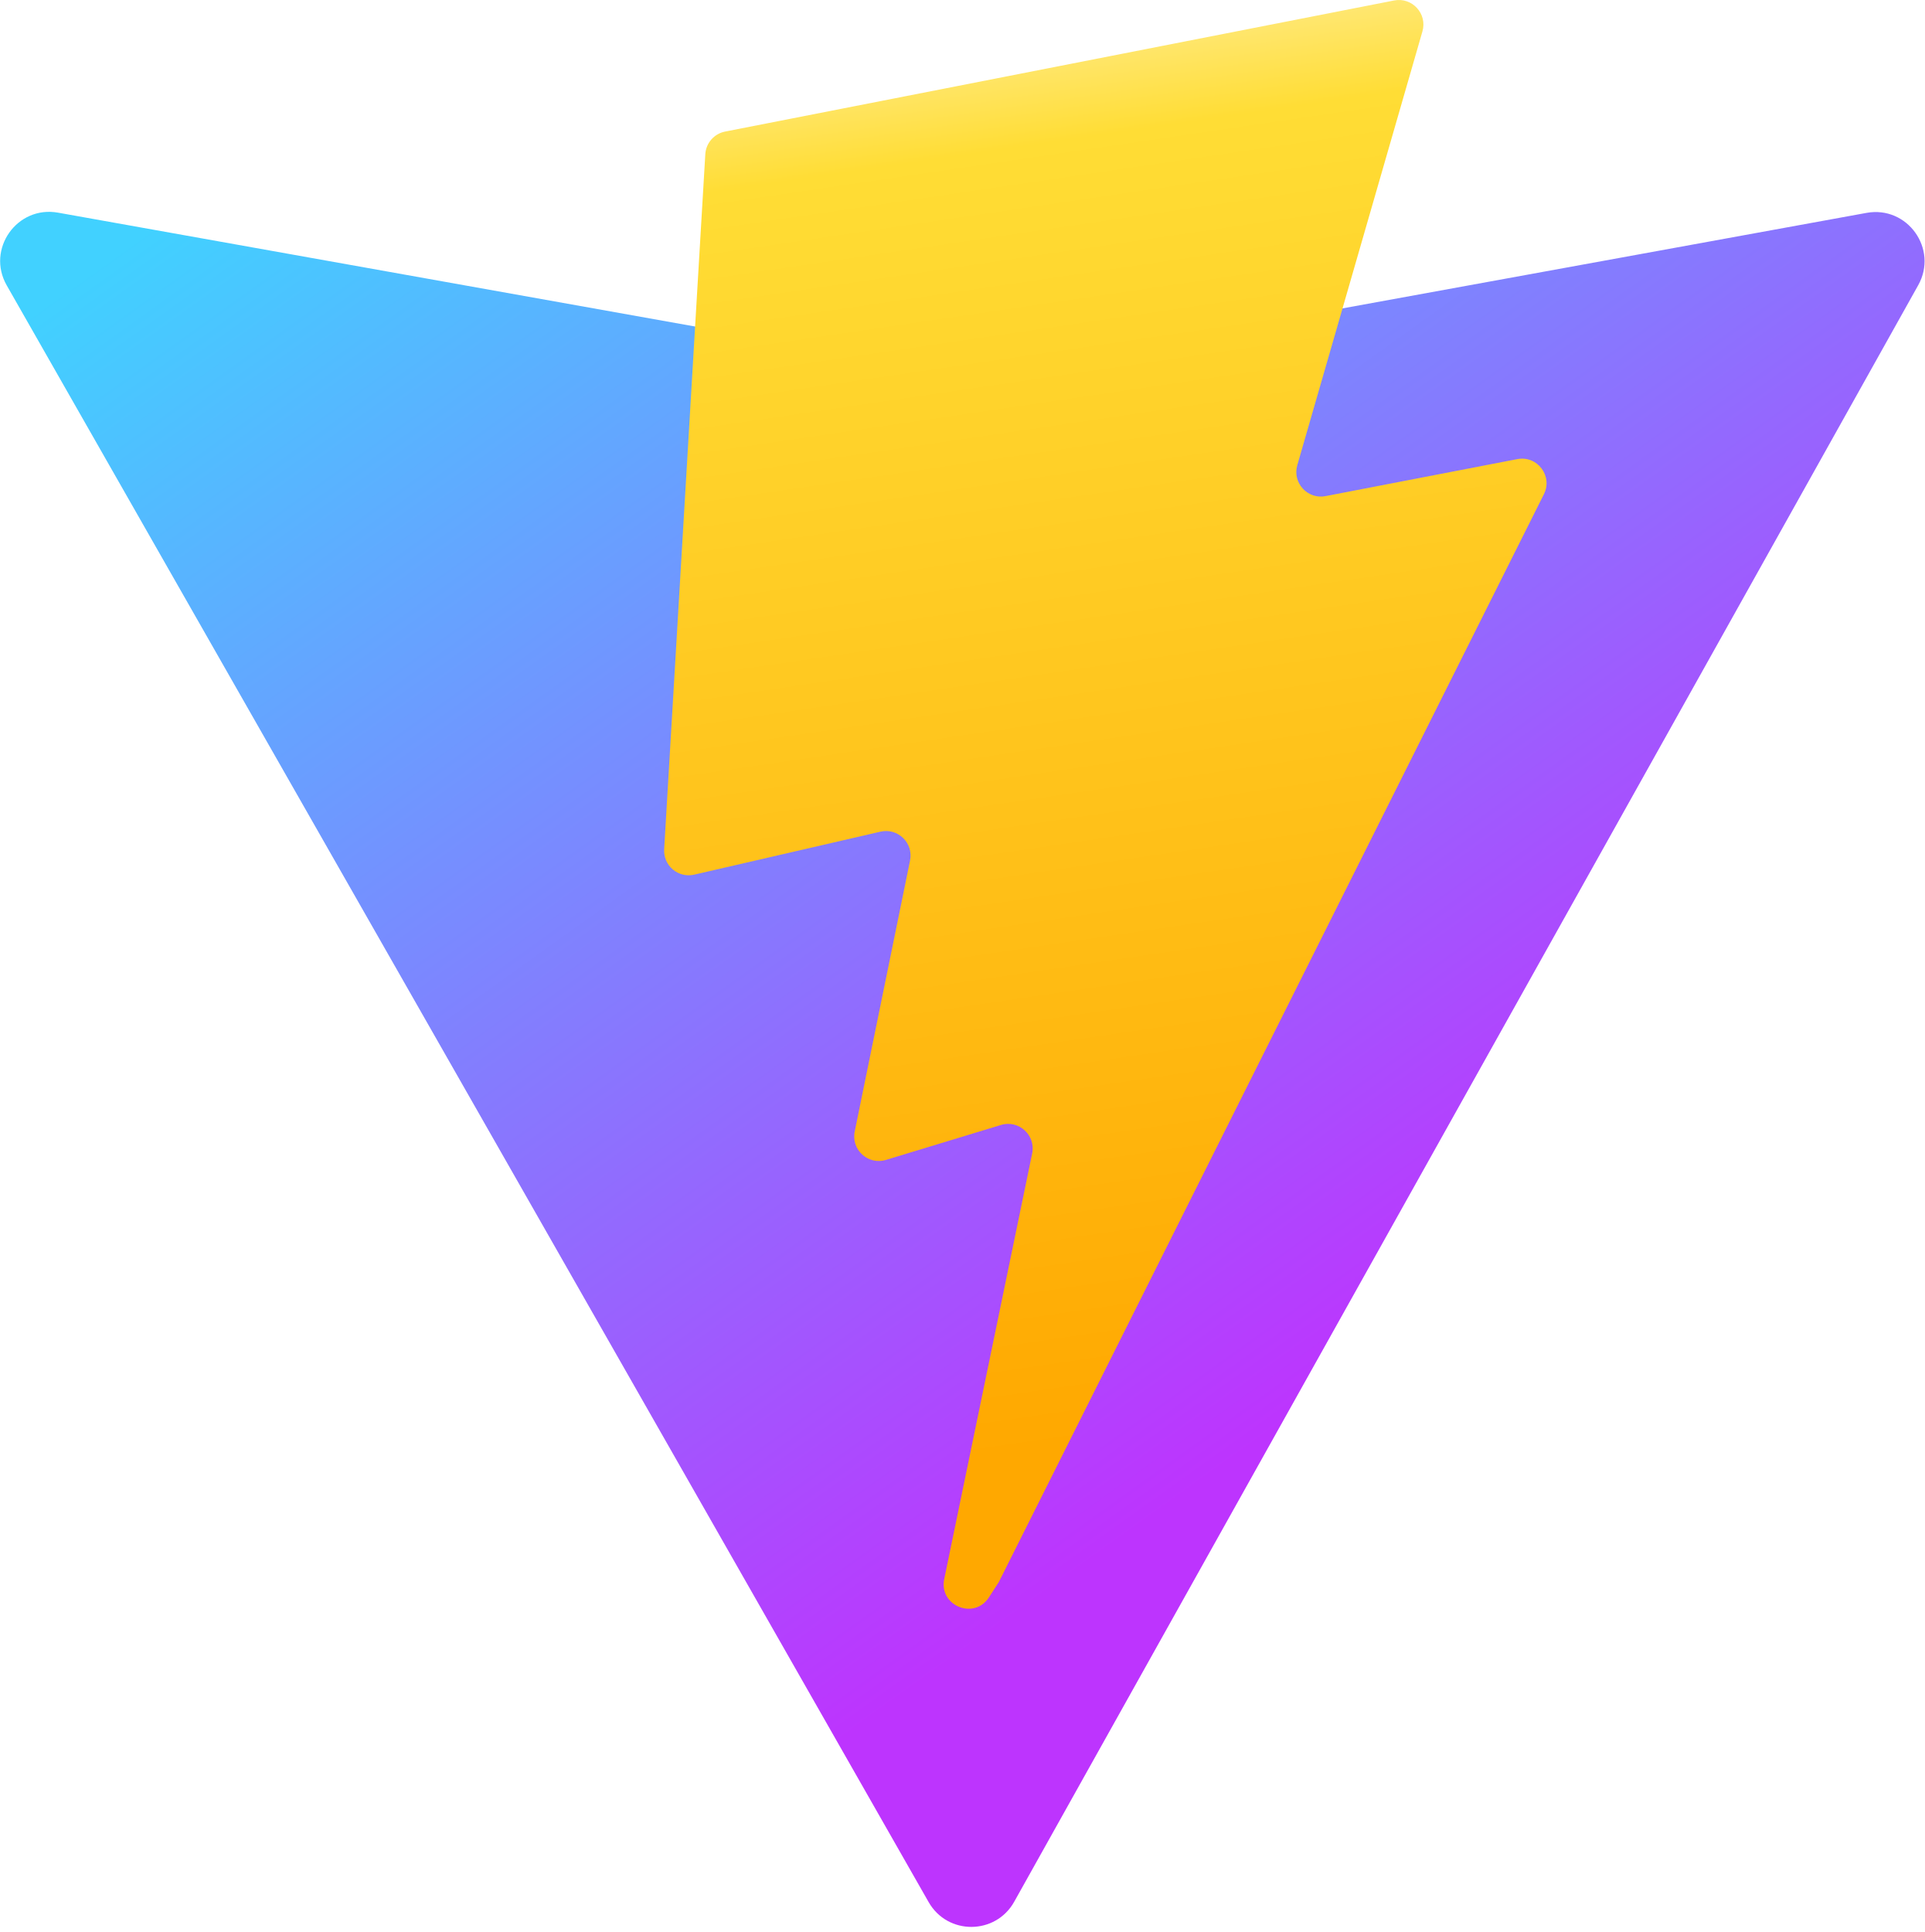
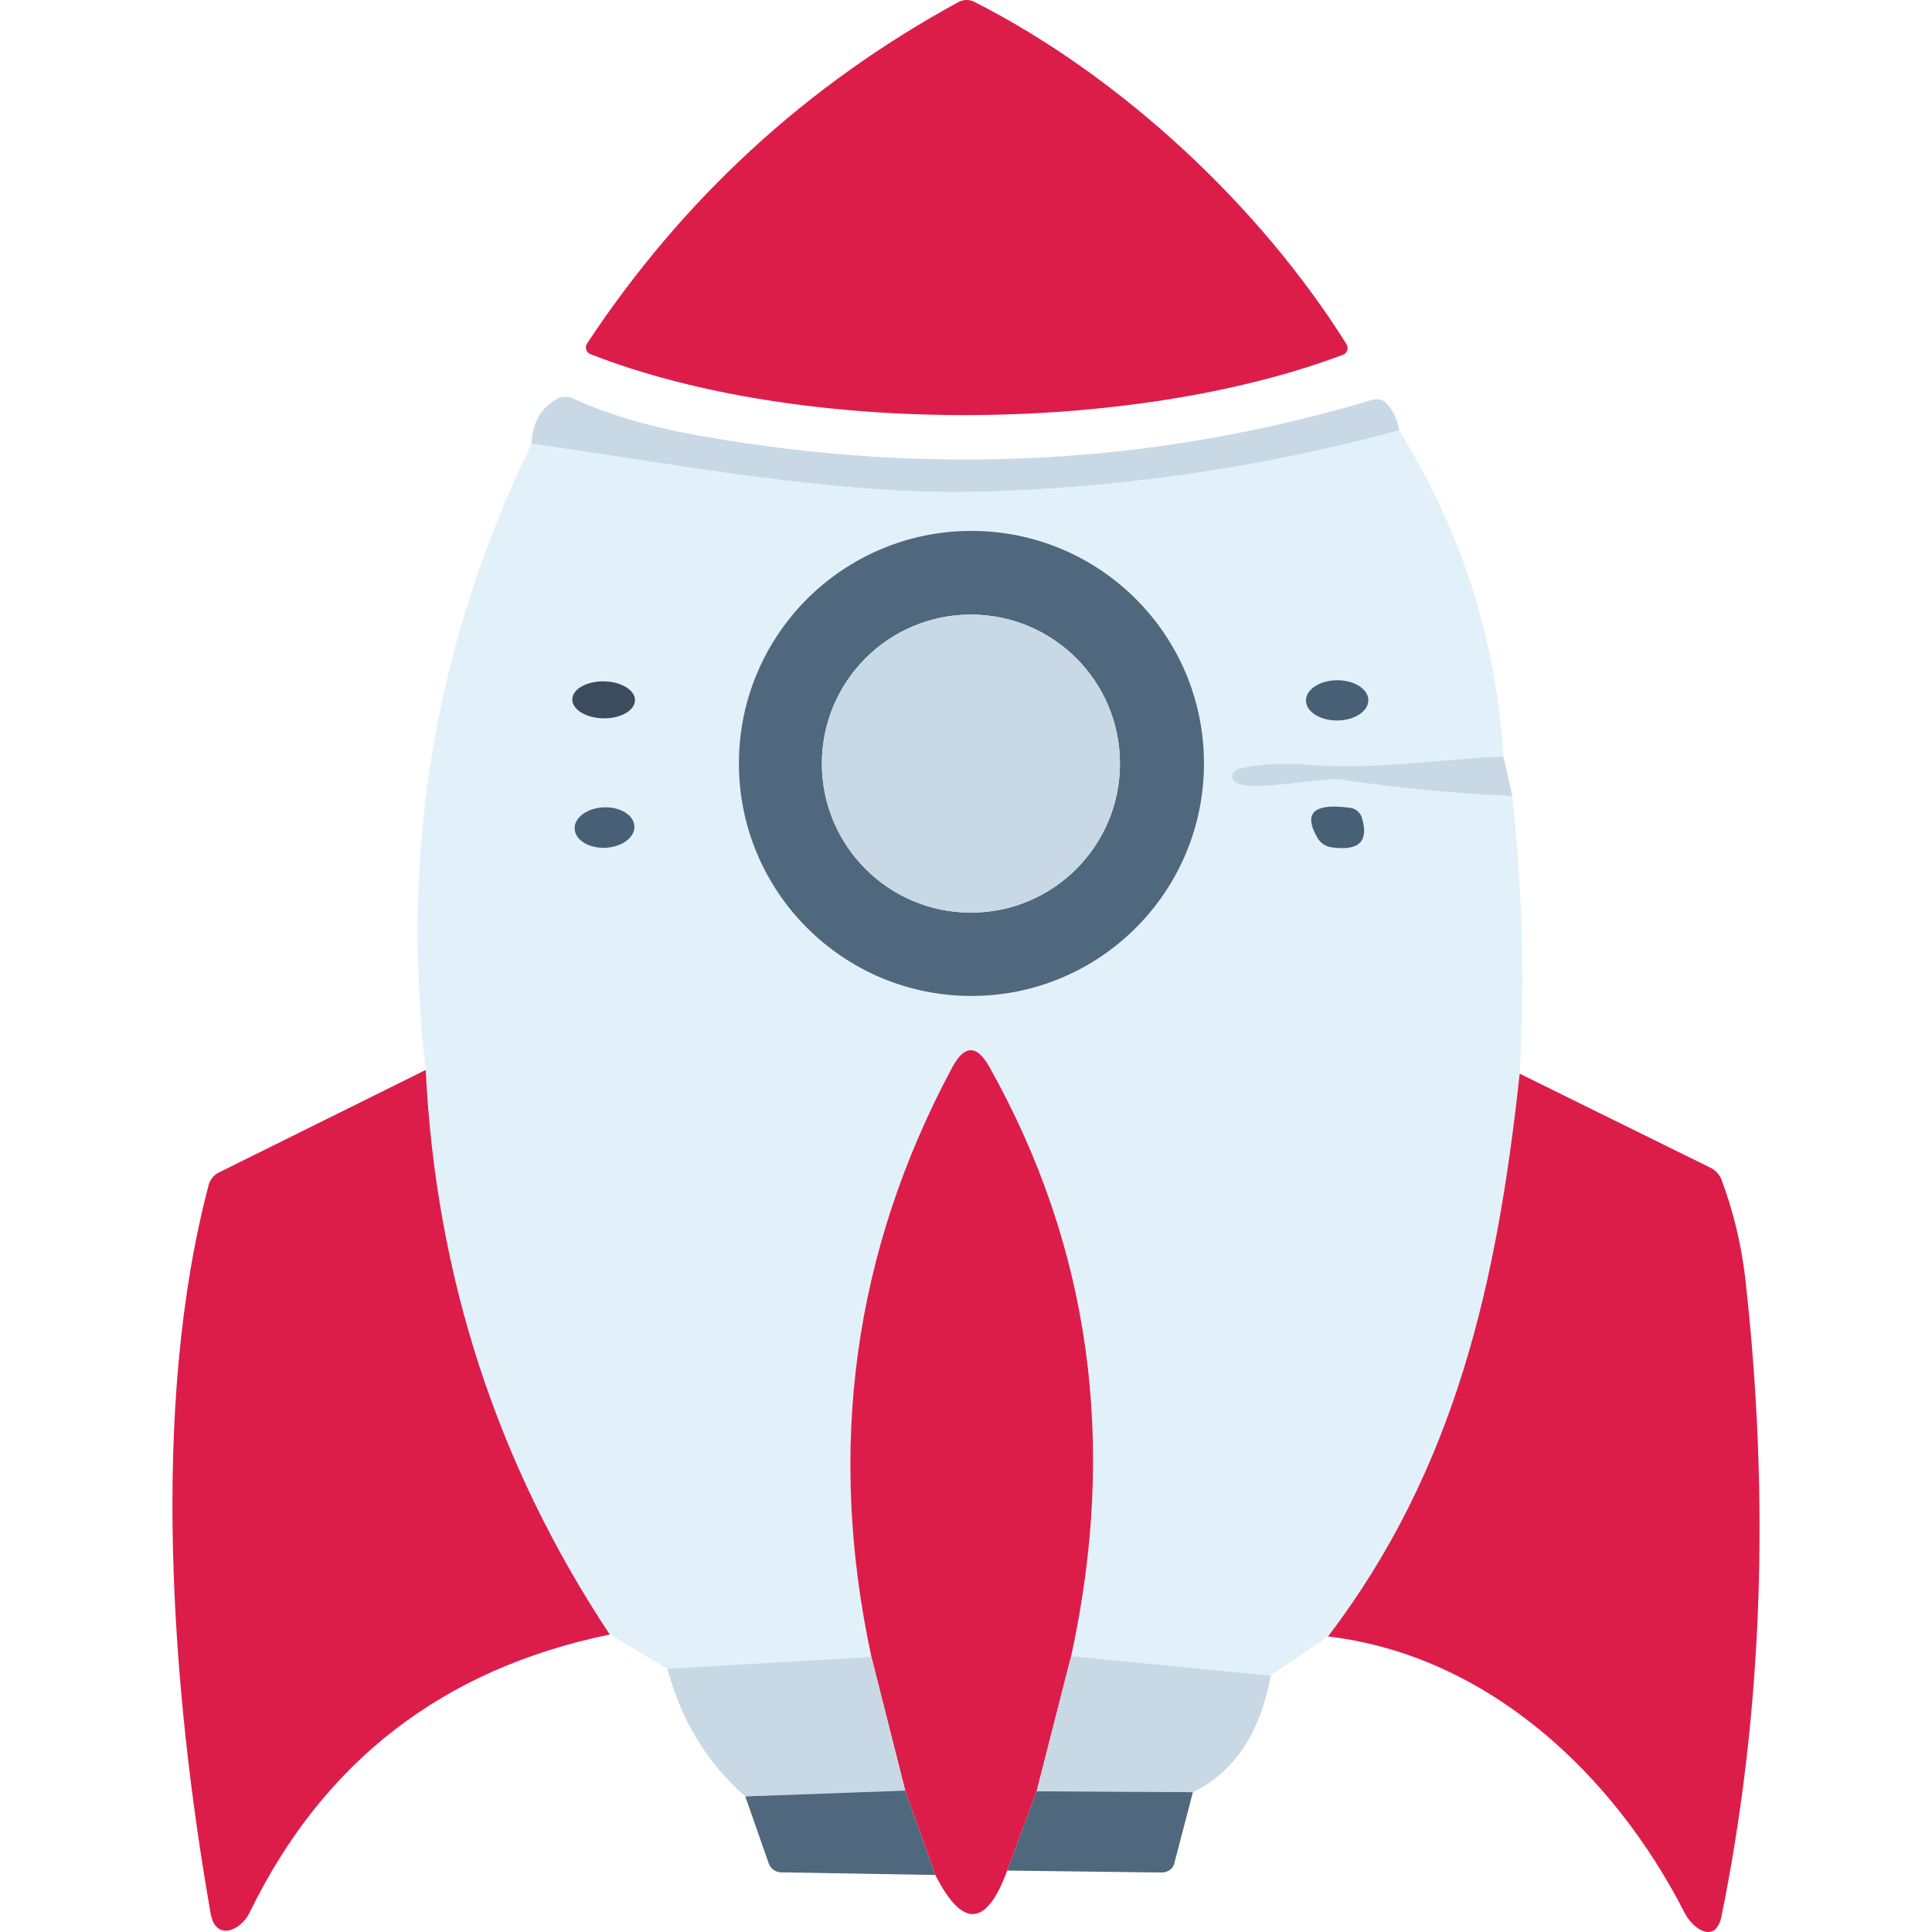
- <svg xmlns="http://www.w3.org/2000/svg" aria-hidden="true" role="img" class="iconify iconify--logos" width="31.88" height="32" preserveAspectRatio="xMidYMid meet" viewBox="0 0 256 257">
-   <defs>
-     <linearGradient id="IconifyId1813088fe1fbc01fb466" x1="-.828%" x2="57.636%" y1="7.652%" y2="78.411%">
-       <stop offset="0%" stop-color="#41D1FF" />
-       <stop offset="100%" stop-color="#BD34FE" />
-     </linearGradient>
-     <linearGradient id="IconifyId1813088fe1fbc01fb467" x1="43.376%" x2="50.316%" y1="2.242%" y2="89.03%">
-       <stop offset="0%" stop-color="#FFEA83" />
-       <stop offset="8.333%" stop-color="#FFDD35" />
-       <stop offset="100%" stop-color="#FFA800" />
-     </linearGradient>
-   </defs>
-   <path fill="url(#IconifyId1813088fe1fbc01fb466)" d="M255.153 37.938L134.897 252.976c-2.483 4.44-8.862 4.466-11.382.048L.875 37.958c-2.746-4.814 1.371-10.646 6.827-9.67l120.385 21.517a6.537 6.537 0 0 0 2.322-.004l117.867-21.483c5.438-.991 9.574 4.796 6.877 9.62Z" />
-   <path fill="url(#IconifyId1813088fe1fbc01fb467)" d="M185.432.063L96.44 17.501a3.268 3.268 0 0 0-2.634 3.014l-5.474 92.456a3.268 3.268 0 0 0 3.997 3.378l24.777-5.718c2.318-.535 4.413 1.507 3.936 3.838l-7.361 36.047c-.495 2.426 1.782 4.5 4.151 3.78l15.304-4.649c2.372-.72 4.652 1.36 4.15 3.788l-11.698 56.621c-.732 3.542 3.979 5.473 5.943 2.437l1.313-2.028l72.516-144.72c1.215-2.423-.88-5.186-3.54-4.672l-25.505 4.922c-2.396.462-4.435-1.77-3.759-4.114l16.646-57.705c.677-2.35-1.37-4.583-3.769-4.113Z" />
+ <svg xmlns="http://www.w3.org/2000/svg" t="1713857755438" class="icon" viewBox="0 0 1024 1024" version="1.1" p-id="3834" width="200" height="200">
+   <path d="M516.291 0.918c77.587 39.307 151.347 108.025 197.377 181.504a3.884 3.884 0 0 1 0.401 3.286 3.679 3.679 0 0 1-2.269 2.315c-111.573 42.108-287.849 43.322-398.955-0.373a3.679 3.679 0 0 1-2.157-2.372 3.884 3.884 0 0 1 0.467-3.23c50.791-76.803 116.4-137.118 196.816-180.944a9.066 9.066 0 0 1 8.31-0.187z" fill="#DC1D4A" p-id="3835" />
+   <path d="M741.584 228.172a942.991 942.991 0 0 1-222.399 32.492c-75.907 1.867-157.976-14.098-237.431-25.489 0.429-11.204 5.004-19.168 13.725-23.902 2.4-1.344 5.527-1.344 8.403 0 18.234 8.403 40.269 14.911 66.103 19.514 122.992 21.913 242.006 15.658 357.033-18.767 3.025-0.915 6.115-0.224 7.936 1.774 3.417 3.679 5.63 8.468 6.629 14.378z" fill="#C8D9E5" p-id="3836" />
+   <path d="M741.584 228.172c32.865 52.789 51.286 110.359 55.273 172.728-35.292 1.587-69.931 7.376-105.224 4.295a119.444 119.444 0 0 0-34.172 1.961 5.845 5.845 0 0 0-3.604 2.147 3.585 3.585 0 0 0-0.598 3.455c3.361 9.15 46.31-1.12 57.607 0.467 30.064 4.482 60.277 7.376 90.659 8.683 5.35 48.803 6.657 97.848 3.921 147.145-11.858 109.892-33.705 209.234-101.583 298.306l-30.344 20.727-105.784-10.27c24.583-112.843 10.14-216.946-43.322-312.311-6.666-11.886-13.23-11.82-19.7 0.187-52.351 97.727-66.636 201.895-42.855 312.497l-108.118 6.256-30.531-18.113c-59.698-90.005-92.218-189.749-97.568-299.239-13.575-116.521 5.135-227.16 56.113-331.918 79.455 11.391 161.524 27.356 237.431 25.489a942.991 942.991 0 0 0 222.399-32.492z m-103.45 176.462c0-68.064-55.18-123.244-123.244-123.244a123.244 123.244 0 0 0 0 246.487c68.064 0 123.244-55.18 123.244-123.244z m-301.573-33.444c0.037-2.596-1.681-5.116-4.762-7.002-3.081-1.886-7.301-2.988-11.708-3.062-4.407-0.065-8.646 0.906-11.792 2.689-3.146 1.793-4.939 4.258-4.976 6.853-0.047 2.605 1.671 5.126 4.762 7.002 3.081 1.895 7.292 2.988 11.699 3.062 4.407 0.075 8.655-0.896 11.802-2.68 3.137-1.793 4.93-4.258 4.967-6.862z m388.684-0.093c-0.019-2.82-1.783-5.518-4.892-7.497-3.118-1.97-7.329-3.062-11.708-3.034-4.388 0.037-8.59 1.186-11.671 3.202-3.081 2.017-4.799 4.734-4.78 7.563 0.019 2.82 1.774 5.509 4.892 7.488 3.109 1.979 7.32 3.072 11.708 3.034 4.388-0.028 8.571-1.176 11.661-3.193 3.081-2.017 4.808-4.743 4.79-7.563z m-388.983 66.86c-0.121-2.848-1.905-5.509-4.958-7.385-3.062-1.895-7.143-2.857-11.353-2.68-8.758 0.373-15.648 5.471-15.405 11.391 0.121 2.848 1.905 5.509 4.967 7.395 3.053 1.886 7.133 2.848 11.344 2.67 8.758-0.364 15.658-5.462 15.405-11.391z m369.283 11.12c14.752 2.185 20.167-3.081 16.246-15.779a7.469 7.469 0 0 0-6.162-5.135c-19.364-2.67-25.116 2.68-17.273 16.059 1.531 2.596 4.164 4.388 7.189 4.855z" fill="#E2F0FA" p-id="3837" />
+   <path d="M796.857 400.9l4.668 21.007c-30.381-1.307-60.595-4.201-90.659-8.683-11.297-1.587-54.246 8.683-57.607-0.467a3.585 3.585 0 0 1 0.598-3.455 5.845 5.845 0 0 1 3.604-2.147 119.444 119.444 0 0 1 34.172-1.961c35.292 3.081 69.931-2.708 105.224-4.295z" fill="#C8D9E5" p-id="3838" />
+   <path d="M567.736 877.816l-18.3 71.612-15.592 42.015c-11.017 29.943-23.715 30.718-38.093 2.334l-15.966-44.723-17.926-70.865c-23.78-110.602-9.495-214.771 42.855-312.497 6.47-12.007 13.034-12.072 19.7-0.187 53.462 95.364 67.905 199.468 43.322 312.311zM225.641 567.092c5.35 109.491 37.869 209.234 97.568 299.239-88.325 18.113-151.972 67.261-190.934 147.426-4.668 9.617-18.02 15.312-20.634 0.467-20.821-118.669-32.118-268.708-1.027-386.257 0.775-2.838 2.745-5.229 5.415-6.536l109.612-54.339zM805.447 569.053l101.116 49.858c2.764 1.382 4.855 3.651 5.882 6.349a223.678 223.678 0 0 1 12.511 51.632c13.379 118.762 9.206 231.642-12.511 338.64-2.988 15.032-15.032 7.189-19.514-1.587-37.533-73.573-104.477-136.595-189.067-146.585 67.877-89.072 89.725-188.413 101.583-298.306z" fill="#DC1D4A" p-id="3839" />
+   <path d="M461.858 878.189l17.926 70.865-84.777 3.081c-20.232-17.74-33.985-40.297-41.268-67.691l108.118-6.256zM567.736 877.816l105.784 10.27c-5.667 30.69-19.42 51.295-41.268 61.809l-82.816-0.467 18.3-71.612z" fill="#C8D9E5" p-id="3840" />
+   <path d="M632.252 949.894l-9.897 37.907c-0.7 2.782-3.483 4.715-6.722 4.668l-81.789-1.027 15.592-42.015 82.816 0.467zM479.785 949.054l15.966 44.723-81.882-1.4a7.058 7.058 0 0 1-6.442-4.762l-12.418-35.479 84.777-3.081zM638.134 404.635c0 68.064-55.18 123.244-123.244 123.244a123.244 123.244 0 1 1 123.244-123.244z m-44.536 0.093a78.988 78.988 0 1 0-157.976 0 78.988 78.988 0 0 0 157.976 0z" fill="#4F687D" p-id="3841" />
+   <path d="M303.324 370.668a16.619 9.803 0.9 1 0 33.234 0.522 16.619 9.803 0.9 1 0-33.234-0.522Z" fill="#3A4C5D" p-id="3842" />
+   <path d="M692.194 371.325a10.644 16.526 89.6 1 0 33.051-0.231 10.644 16.526 89.6 1 0-33.051 0.231Z" fill="#476076" p-id="3843" />
+   <path d="M304.55 439.285a10.737 15.872 87.6 1 0 31.717-1.329 10.737 15.872 87.6 1 0-31.717 1.329Z" fill="#476076" p-id="3844" />
+   <path d="M698.355 444.222c-7.843-13.379-2.091-18.729 17.273-16.059a7.469 7.469 0 0 1 6.162 5.135c3.921 12.698-1.494 17.964-16.246 15.779a10.177 10.177 0 0 1-7.189-4.855z" fill="#476076" p-id="3845" />
+   <path d="M514.61 404.728m-78.988 0a78.988 78.988 0 1 0 157.976 0 78.988 78.988 0 1 0-157.976 0Z" fill="#C8D9E5" p-id="3846" />
</svg>
